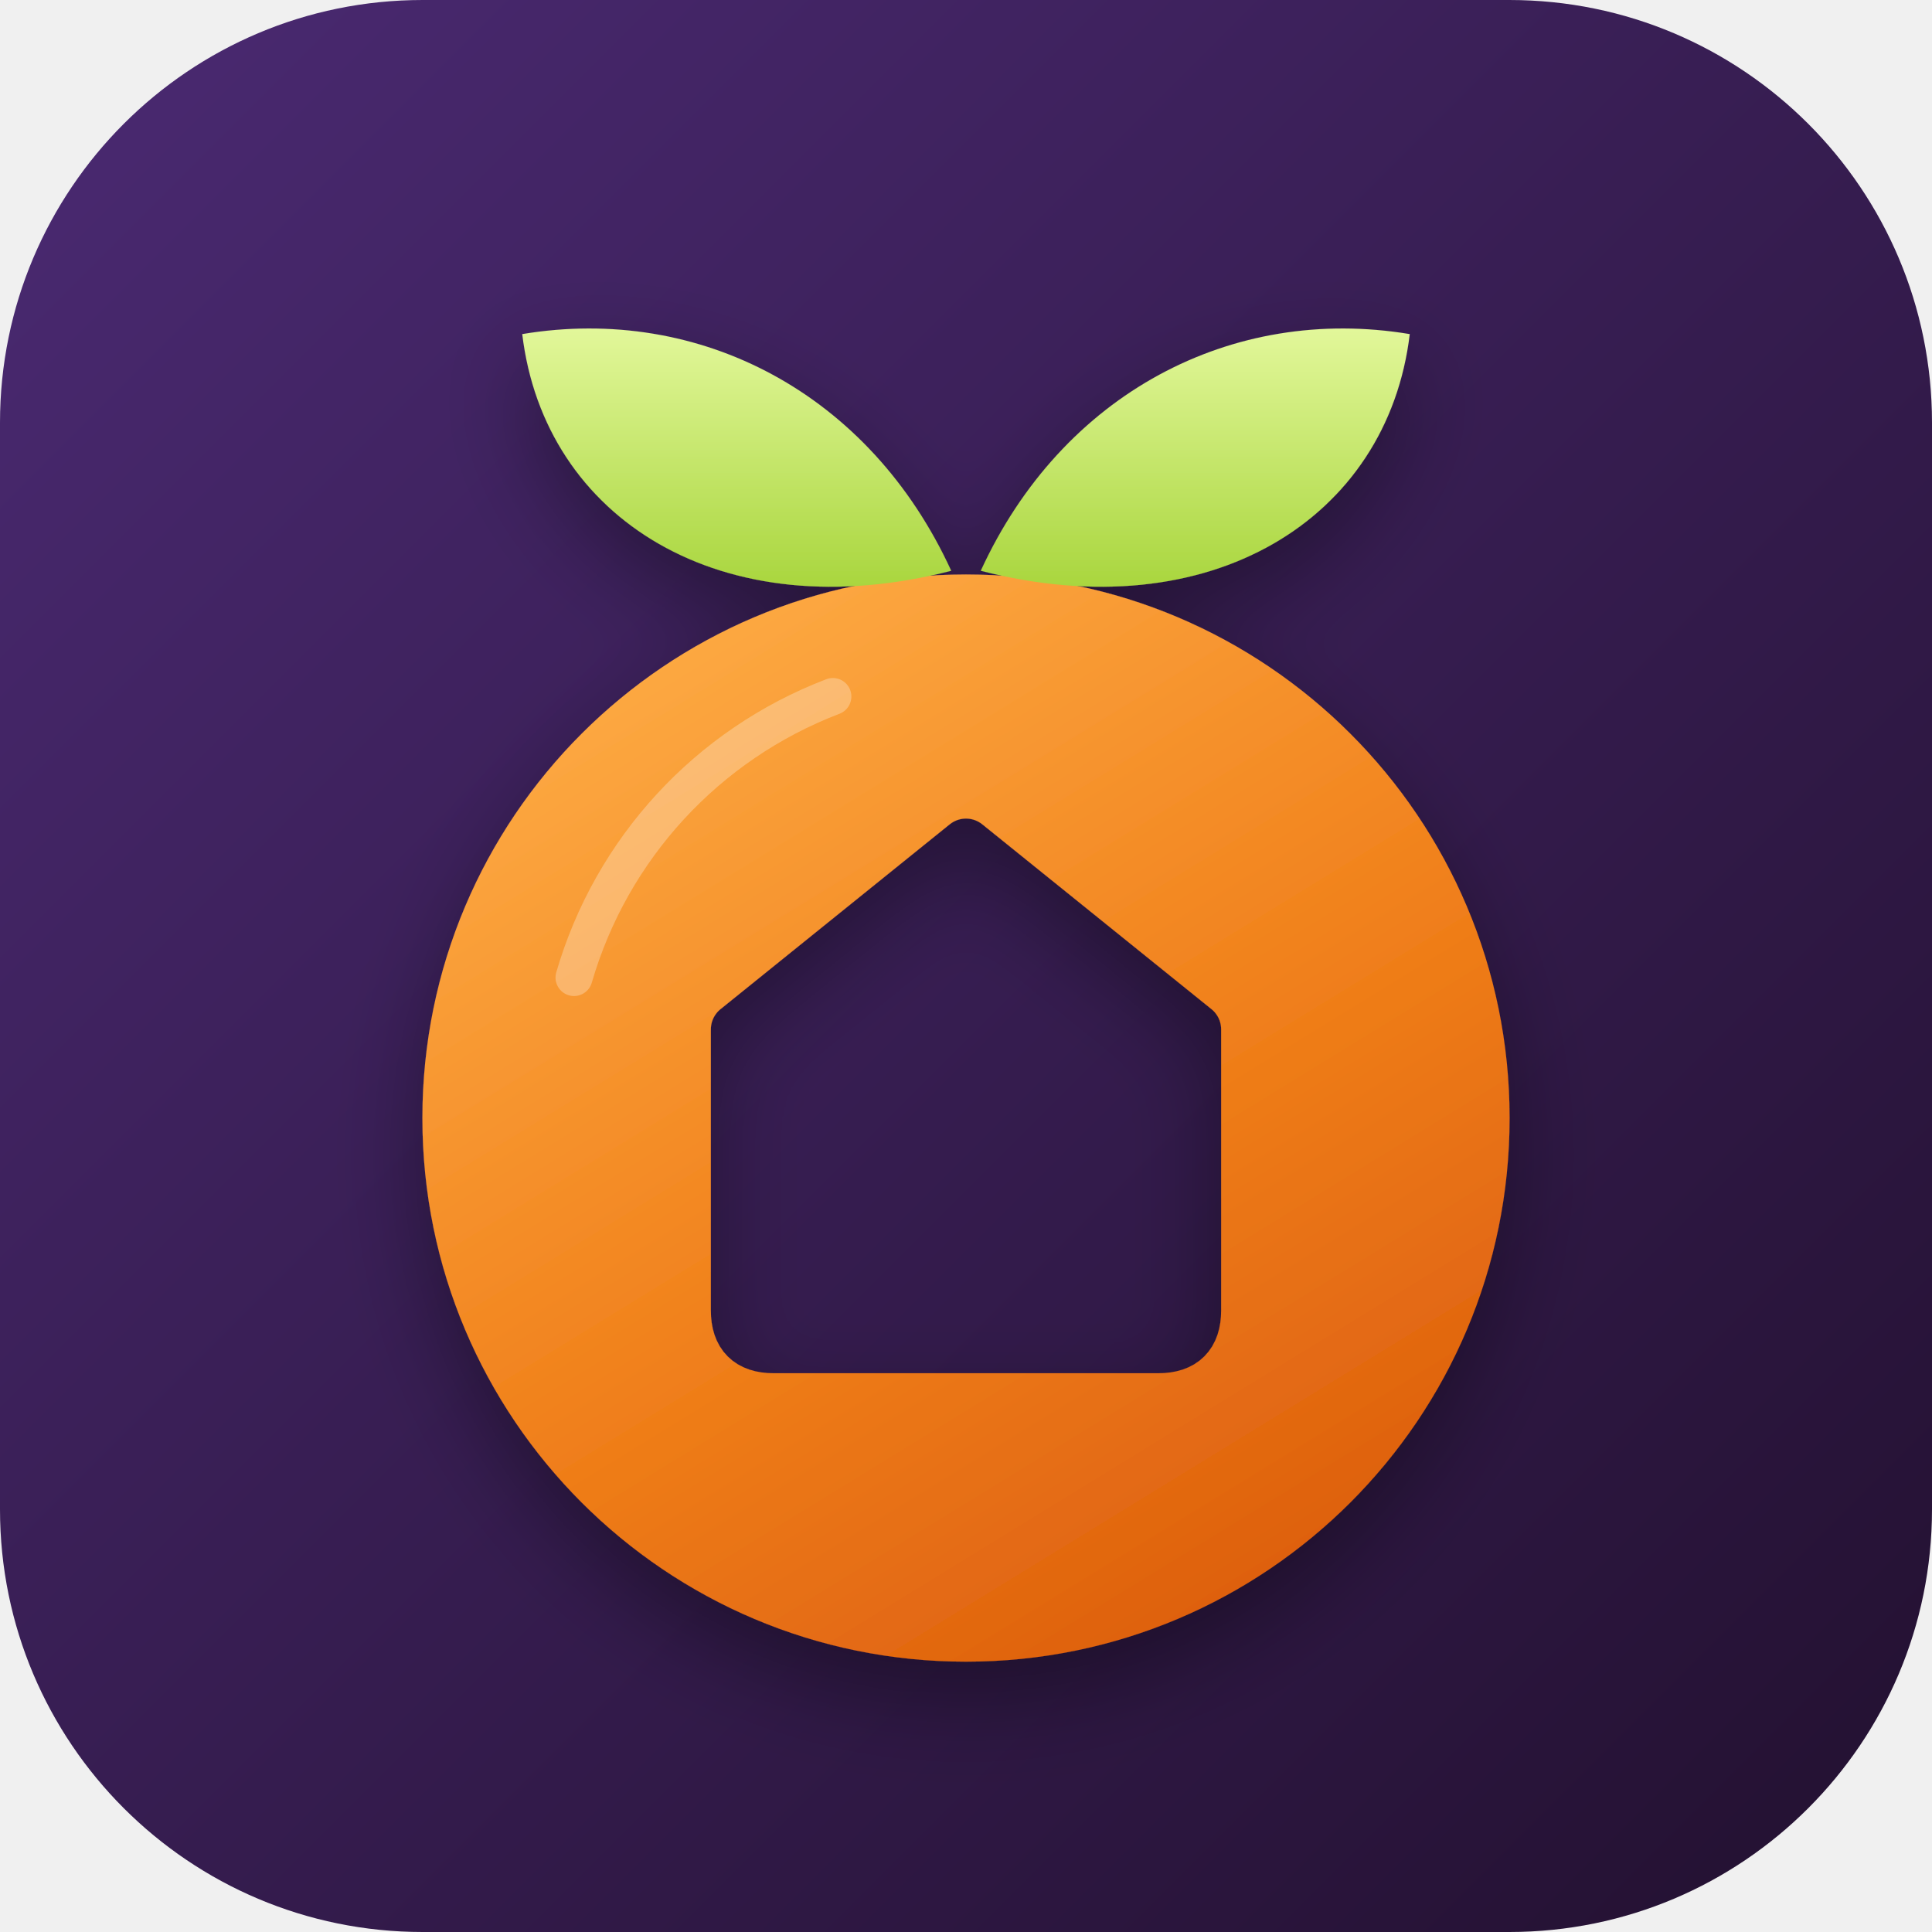
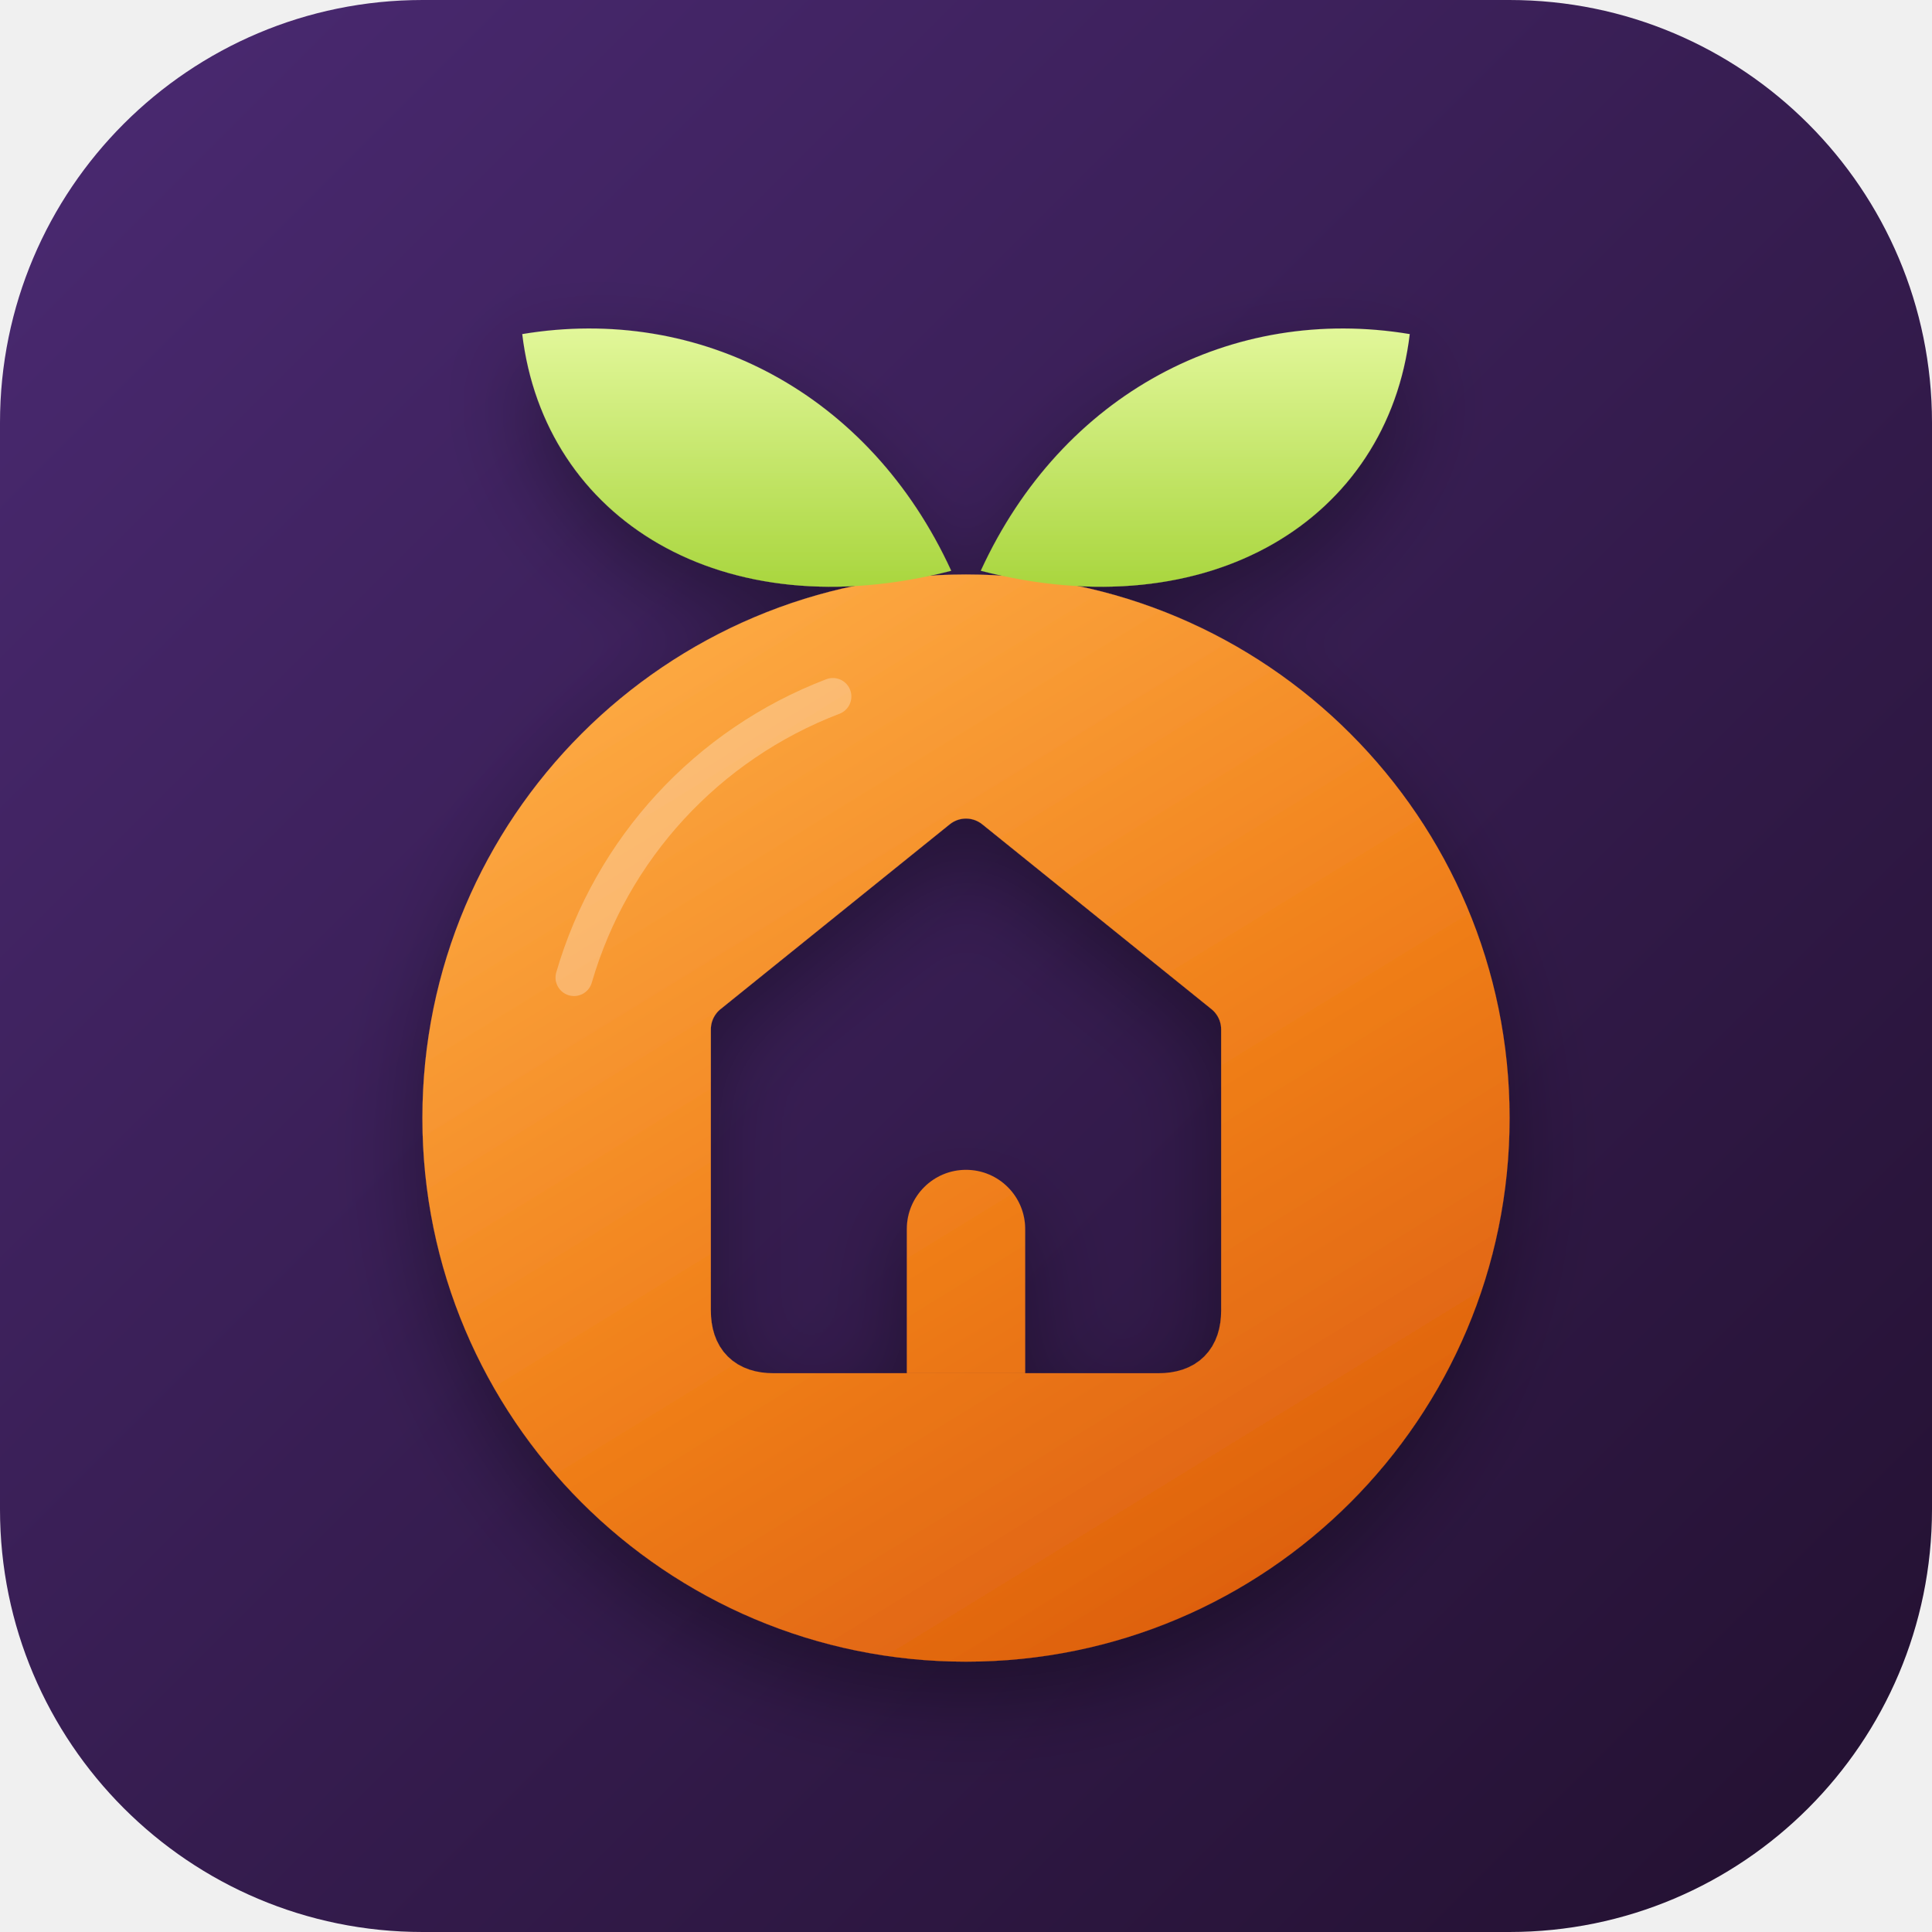
<svg xmlns="http://www.w3.org/2000/svg" viewBox="0 0 512 512">
  <defs>
    <linearGradient id="oc-bg" x1="0" y1="0" x2="1" y2="1">
      <stop offset="0" stop-color="#4B2A73" />
      <stop offset="1" stop-color="#22102F" />
    </linearGradient>
    <linearGradient id="oc-or" x1="0.2" y1="0" x2="0.8" y2="1">
      <stop offset="0" stop-color="#FFB14A" />
      <stop offset=".55" stop-color="#F07F1A" />
      <stop offset="1" stop-color="#D9580B" />
    </linearGradient>
    <linearGradient id="oc-lf" x1="0" y1="0" x2="0" y2="1">
      <stop offset="0" stop-color="#E2F79A" />
      <stop offset="1" stop-color="#A9D63E" />
    </linearGradient>
    <filter id="oc-sh" x="-20%" y="-20%" width="140%" height="140%">
      <feDropShadow dx="0" dy="10" stdDeviation="12" flood-color="#000" flood-opacity=".35" />
    </filter>
    <mask id="oc-buco" maskUnits="userSpaceOnUse" x="0" y="0" width="512" height="512">
      <rect width="512" height="512" fill="#000" />
      <circle cx="256" cy="300" r="147" fill="#fff" />
      <path d="M256 226 L318 276 L318 352 Q318 362 308 362 L204 362 Q194 362 194 352 L194 276 Z" fill="#000" stroke="#000" stroke-width="14" stroke-linejoin="round" />
+       <path d="M240 369 L240 330 A16 16 0 0 1 272 330 L272 369 Z" fill="#fff" />
    </mask>
  </defs>
  <rect width="512" height="512" rx="112" fill="url(#oc-bg)" />
  <g transform="translate(256 262) scale(0.98) translate(-256 -265)">
    <g filter="url(#oc-sh)">
      <rect x="100" y="140" width="312" height="320" fill="url(#oc-or)" mask="url(#oc-buco)" />
      <path d="M256 186 V138" stroke="url(#oc-lf)" stroke-width="16" stroke-linecap="round" />
      <path d="M252 152 C230 104 184 80 136 88 C142 138 190 168 252 152 Z" fill="url(#oc-lf)" />
      <path d="M260 152 C282 104 328 80 376 88 C370 138 322 168 260 152 Z" fill="url(#oc-lf)" />
    </g>
    <path d="M150 262 A116 116 0 0 1 220 186" fill="none" stroke="#fff" stroke-width="10" stroke-linecap="round" opacity=".28" />
  </g>
</svg>
